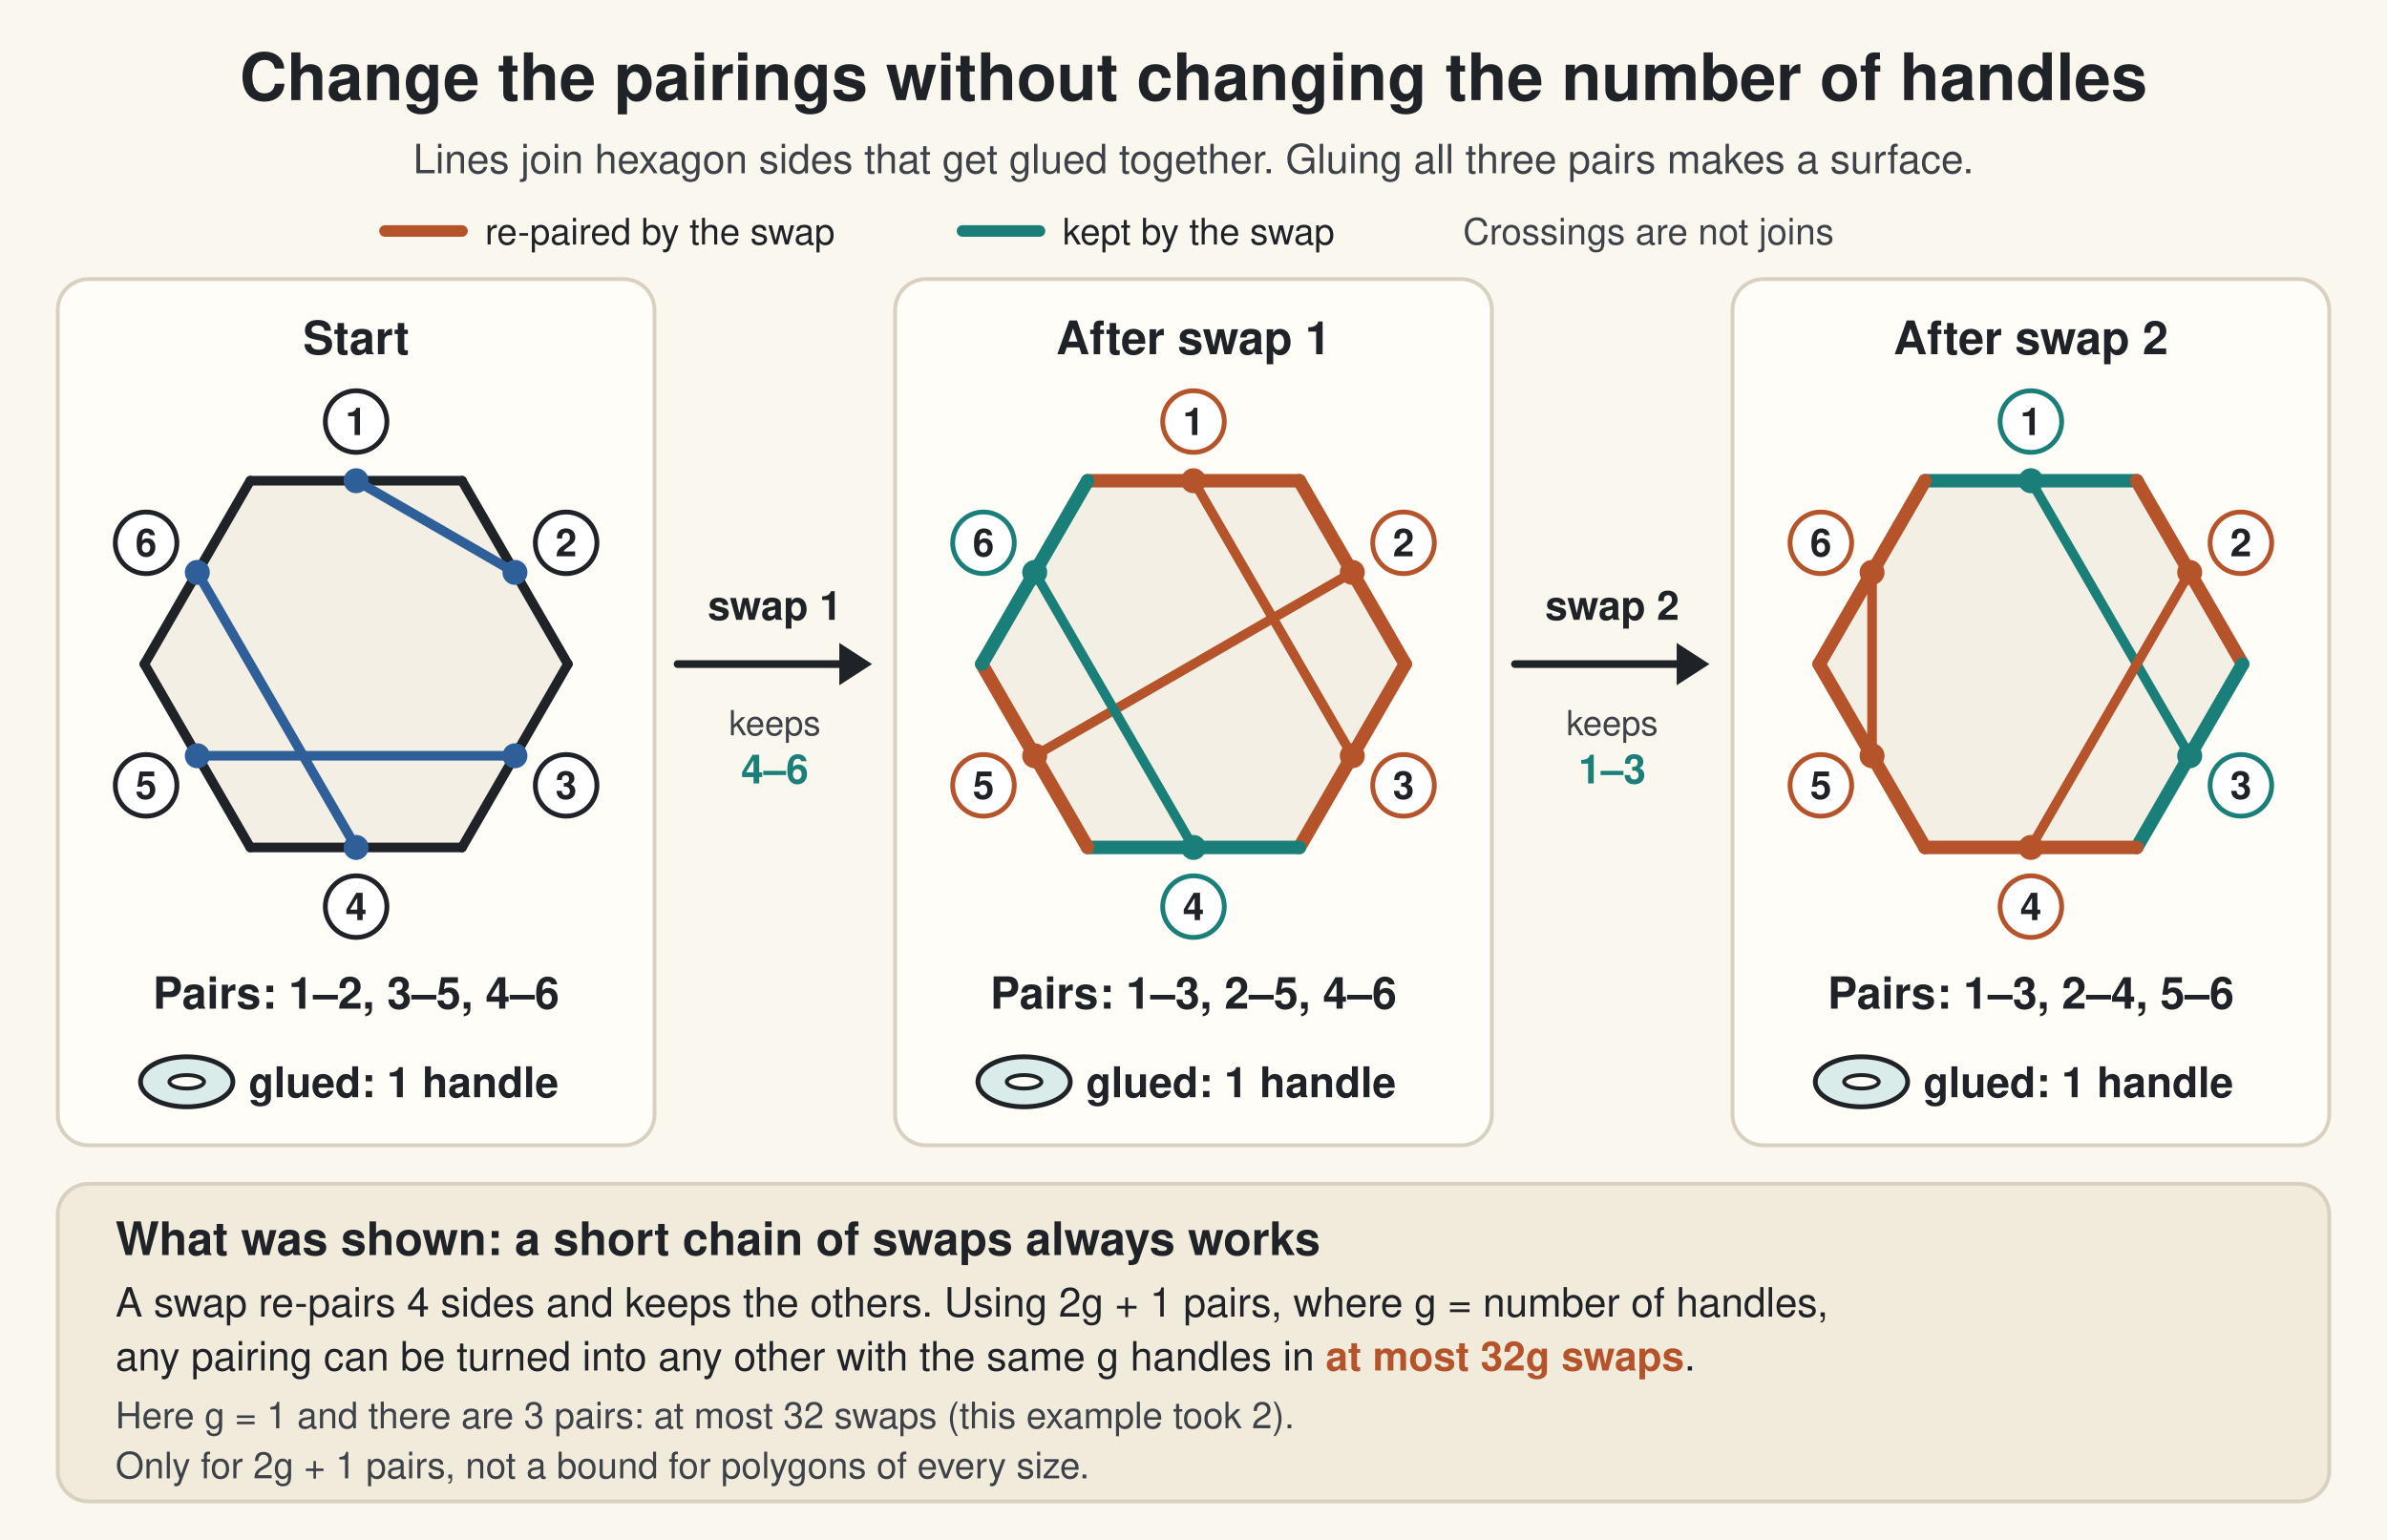
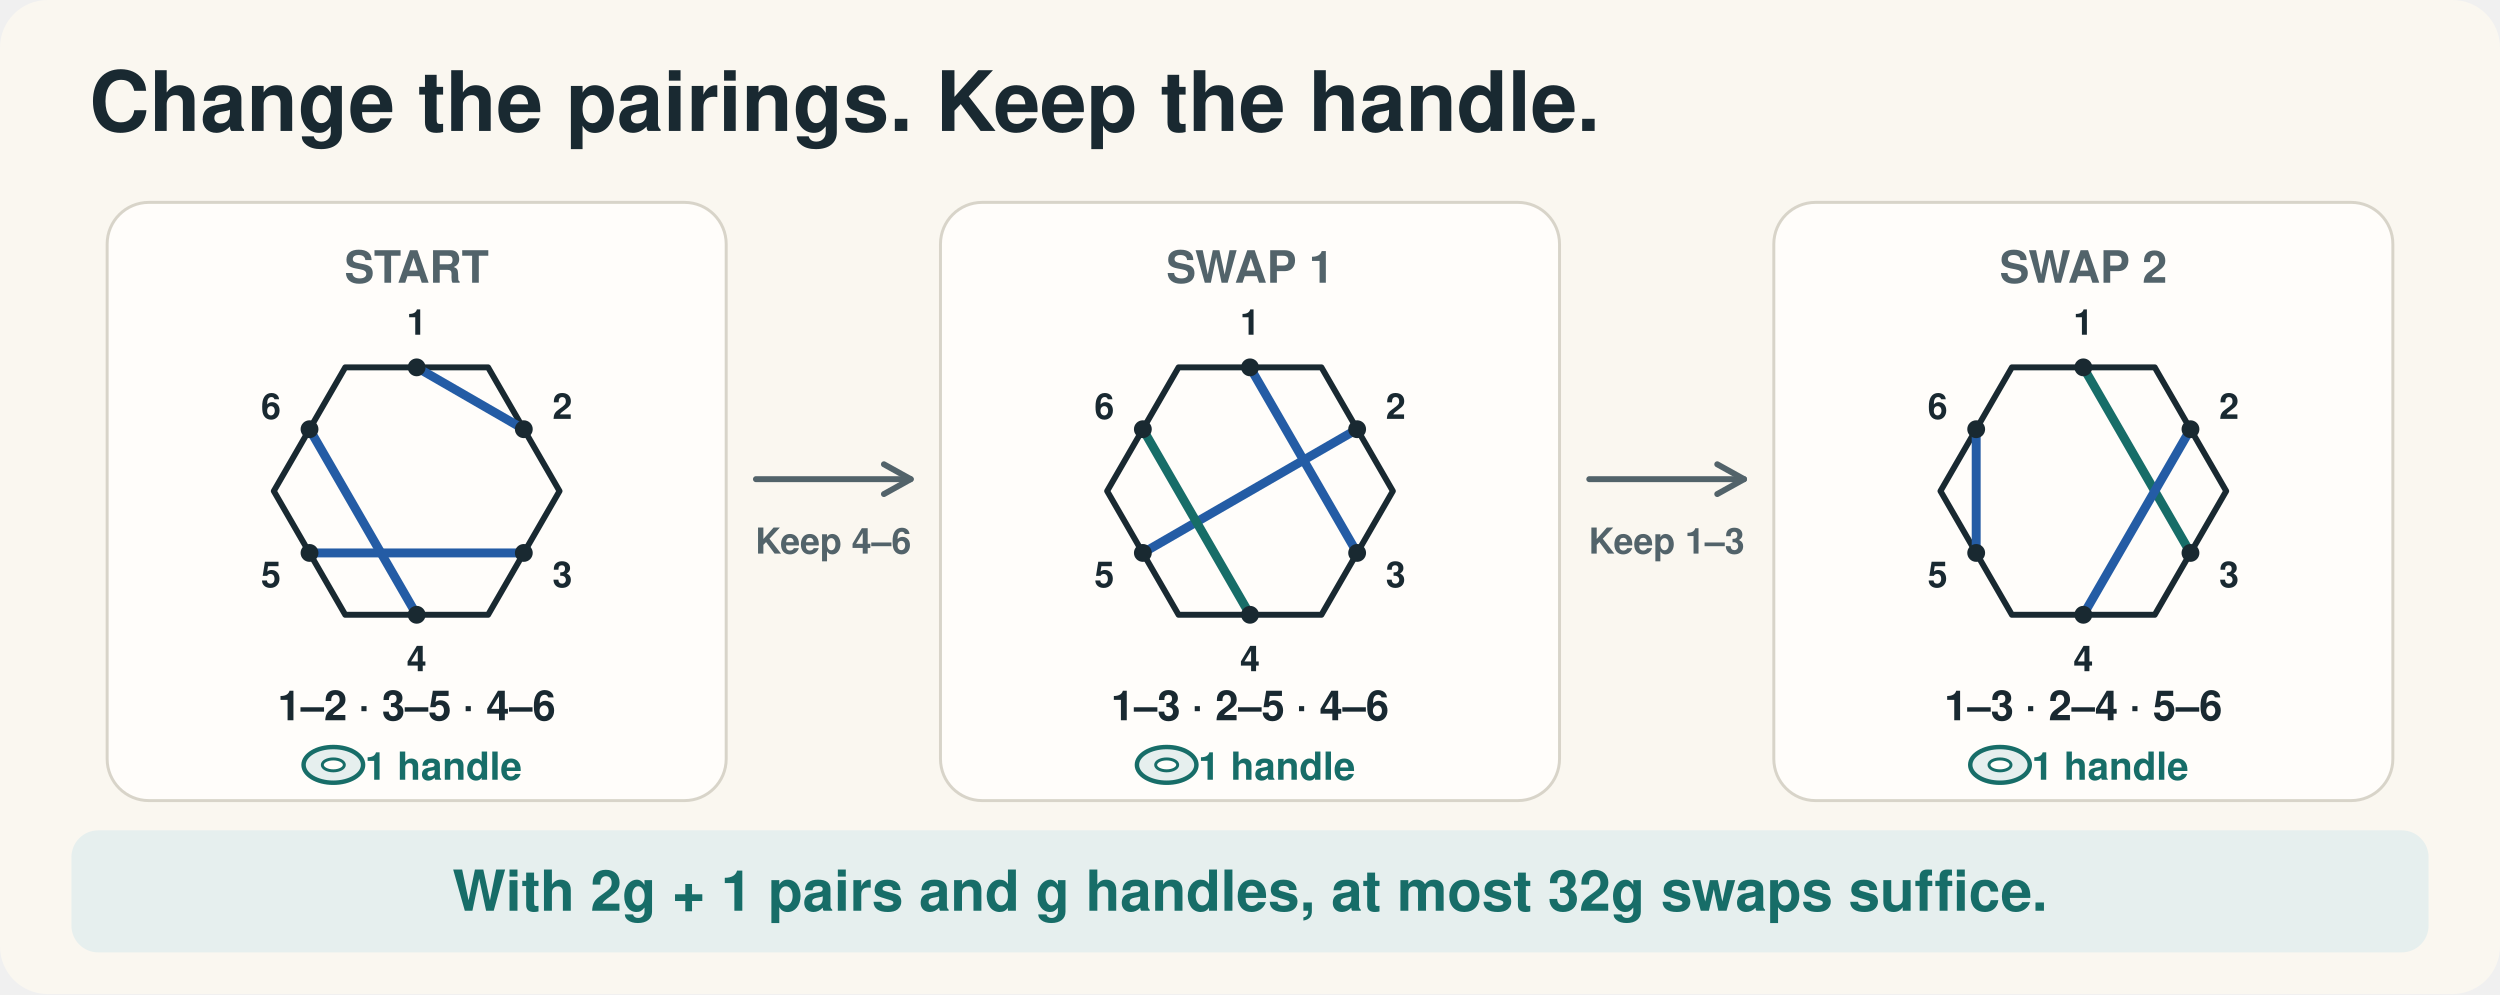
- <svg xmlns="http://www.w3.org/2000/svg" viewBox="0 0 1240 800" width="1240" height="800" role="img" aria-labelledby="t d" font-family="Helvetica, Arial, sans-serif">
-   <rect x="0" y="0" width="1240" height="800" fill="#faf7ef" />
-   <text x="620" y="52" text-anchor="middle" font-size="34" font-weight="700" fill="#1f2328">Change the pairings without changing the number of handles</text>
-   <text x="620" y="90" text-anchor="middle" font-size="21" fill="#3d4148">Lines join hexagon sides that get glued together. Gluing all three pairs makes a surface.</text>
-   <line x1="200" y1="120" x2="240" y2="120" stroke="#b5532a" stroke-width="6" stroke-linecap="round" />
-   <text x="252" y="127" font-size="19" fill="#1f2328">re-paired by the swap</text>
-   <line x1="500" y1="120" x2="540" y2="120" stroke="#1b7f79" stroke-width="6" stroke-linecap="round" />
-   <text x="552" y="127" font-size="19" fill="#1f2328">kept by the swap</text>
-   <text x="760" y="127" font-size="19" fill="#3d4148">Crossings are not joins</text>
-   <rect x="30" y="145" width="310" height="450" rx="16" fill="#fffdf8" stroke="#d9d1bf" stroke-width="2" />
-   <rect x="465" y="145" width="310" height="450" rx="16" fill="#fffdf8" stroke="#d9d1bf" stroke-width="2" />
-   <rect x="900" y="145" width="310" height="450" rx="16" fill="#fffdf8" stroke="#d9d1bf" stroke-width="2" />
-   <text x="185" y="184" text-anchor="middle" font-size="24" font-weight="700" fill="#1f2328">Start</text>
-   <text x="620" y="184" text-anchor="middle" font-size="24" font-weight="700" fill="#1f2328">After swap 1</text>
-   <text x="1055" y="184" text-anchor="middle" font-size="24" font-weight="700" fill="#1f2328">After swap 2</text>
-   <g transform="translate(185,345)">
-     <polygon points="110,0 55,95.26 -55,95.26 -110,0 -55,-95.26 55,-95.26" fill="#f3efe4" />
-     <g stroke="#1f2328" stroke-width="5" stroke-linecap="round">
-       <line x1="-55" y1="-95.26" x2="55" y2="-95.26" />
-       <line x1="55" y1="-95.26" x2="110" y2="0" />
-       <line x1="110" y1="0" x2="55" y2="95.26" />
-       <line x1="55" y1="95.26" x2="-55" y2="95.26" />
-       <line x1="-55" y1="95.26" x2="-110" y2="0" />
-       <line x1="-110" y1="0" x2="-55" y2="-95.26" />
-     </g>
-     <g stroke="#2f5f98" stroke-width="5" stroke-linecap="round">
-       <line x1="0" y1="-95.26" x2="82.5" y2="-47.63" />
-       <line x1="82.5" y1="47.63" x2="-82.5" y2="47.63" />
-       <line x1="0" y1="95.26" x2="-82.5" y2="-47.63" />
-     </g>
-     <g fill="#2f5f98">
-       <circle cx="0" cy="-95.26" r="6.5" />
-       <circle cx="82.5" cy="-47.63" r="6.5" />
-       <circle cx="82.5" cy="47.63" r="6.5" />
-       <circle cx="0" cy="95.26" r="6.5" />
-       <circle cx="-82.5" cy="47.63" r="6.5" />
-       <circle cx="-82.5" cy="-47.63" r="6.5" />
-     </g>
-     <g fill="#ffffff" stroke="#1f2328" stroke-width="2.5">
-       <circle cx="0" cy="-126" r="16" />
-       <circle cx="109.1" cy="-63" r="16" />
-       <circle cx="109.1" cy="63" r="16" />
-       <circle cx="0" cy="126" r="16" />
-       <circle cx="-109.1" cy="63" r="16" />
-       <circle cx="-109.1" cy="-63" r="16" />
-     </g>
-     <g font-size="20" font-weight="700" fill="#1f2328" text-anchor="middle">
-       <text x="0" y="-119">1</text>
-       <text x="109.1" y="-56">2</text>
-       <text x="109.1" y="70">3</text>
-       <text x="0" y="133">4</text>
-       <text x="-109.1" y="70">5</text>
-       <text x="-109.1" y="-56">6</text>
-     </g>
+ <svg xmlns="http://www.w3.org/2000/svg" width="840" height="334" viewBox="0 0 840 334" role="img" aria-labelledby="t d">
+   <rect x="0" y="0" width="840" height="334" rx="16" fill="#faf7f0" stroke="none" stroke-width="1" />
+   <g font-family="Helvetica, Arial, sans-serif">
+     <text x="30" y="44" font-size="28" fill="#192931" font-weight="700" text-anchor="start">Change the pairings. Keep the handle.</text>
+     <rect x="36" y="68" width="208" height="201" rx="14" fill="#fffdfa" stroke="#d8d4c9" stroke-width="1" />
+     <text x="140" y="95" font-size="15" fill="#52636a" font-weight="700" text-anchor="middle">START</text>
+     <polygon points="116,123.431 164,123.431 188,165 164,206.569 116,206.569 92,165" stroke="#192931" stroke-width="2" fill="#fffdfa" stroke-linejoin="round" stroke-linecap="round" />
+     <line x1="140" y1="123.431" x2="176" y2="144.215" stroke="#245ca5" stroke-width="3" stroke-linecap="round" />
+     <line x1="176" y1="185.785" x2="104" y2="185.785" stroke="#245ca5" stroke-width="3" stroke-linecap="round" />
+     <line x1="140" y1="206.569" x2="104" y2="144.215" stroke="#245ca5" stroke-width="3" stroke-linecap="round" />
+     <circle cx="140" cy="123.431" r="3" fill="#192931" stroke="none" stroke-width="1" />
+     <text x="140" y="112.466" font-size="12" fill="#192931" font-weight="700" text-anchor="middle">1</text>
+     <circle cx="176" cy="144.215" r="3" fill="#192931" stroke="none" stroke-width="1" />
+     <text x="188.96" y="140.733" font-size="12" fill="#192931" font-weight="700" text-anchor="middle">2</text>
+     <circle cx="176" cy="185.785" r="3" fill="#192931" stroke="none" stroke-width="1" />
+     <text x="188.96" y="197.267" font-size="12" fill="#192931" font-weight="700" text-anchor="middle">3</text>
+     <circle cx="140" cy="206.569" r="3" fill="#192931" stroke="none" stroke-width="1" />
+     <text x="140" y="225.534" font-size="12" fill="#192931" font-weight="700" text-anchor="middle">4</text>
+     <circle cx="104" cy="185.785" r="3" fill="#192931" stroke="none" stroke-width="1" />
+     <text x="91.04" y="197.267" font-size="12" fill="#192931" font-weight="700" text-anchor="middle">5</text>
+     <circle cx="104" cy="144.215" r="3" fill="#192931" stroke="none" stroke-width="1" />
+     <text x="91.04" y="140.733" font-size="12" fill="#192931" font-weight="700" text-anchor="middle">6</text>
+     <text x="140" y="242" font-size="14" fill="#192931" font-weight="700" text-anchor="middle">1–2 · 3–5 · 4–6</text>
+     <text x="149" y="262" font-size="13" fill="#176d68" font-weight="650" text-anchor="middle">1 handle</text>
+     <ellipse cx="112" cy="257" rx="10" ry="6" fill="#e6efee" stroke="#176d68" stroke-width="1.5" />
+     <ellipse cx="112" cy="257" rx="3.7" ry="2" fill="#fffdfa" stroke="#176d68" stroke-width="1" />
+     <rect x="316" y="68" width="208" height="201" rx="14" fill="#fffdfa" stroke="#d8d4c9" stroke-width="1" />
+     <text x="420" y="95" font-size="15" fill="#52636a" font-weight="700" text-anchor="middle">SWAP 1</text>
+     <polygon points="396,123.431 444,123.431 468,165 444,206.569 396,206.569 372,165" stroke="#192931" stroke-width="2" fill="#fffdfa" stroke-linejoin="round" stroke-linecap="round" />
+     <line x1="420" y1="123.431" x2="456" y2="185.785" stroke="#245ca5" stroke-width="3" stroke-linecap="round" />
+     <line x1="456" y1="144.215" x2="384" y2="185.785" stroke="#245ca5" stroke-width="3" stroke-linecap="round" />
+     <line x1="420" y1="206.569" x2="384" y2="144.215" stroke="#176d68" stroke-width="3" stroke-linecap="round" />
+     <circle cx="420" cy="123.431" r="3" fill="#192931" stroke="none" stroke-width="1" />
+     <text x="420" y="112.466" font-size="12" fill="#192931" font-weight="700" text-anchor="middle">1</text>
+     <circle cx="456" cy="144.215" r="3" fill="#192931" stroke="none" stroke-width="1" />
+     <text x="468.96" y="140.733" font-size="12" fill="#192931" font-weight="700" text-anchor="middle">2</text>
+     <circle cx="456" cy="185.785" r="3" fill="#192931" stroke="none" stroke-width="1" />
+     <text x="468.96" y="197.267" font-size="12" fill="#192931" font-weight="700" text-anchor="middle">3</text>
+     <circle cx="420" cy="206.569" r="3" fill="#192931" stroke="none" stroke-width="1" />
+     <text x="420" y="225.534" font-size="12" fill="#192931" font-weight="700" text-anchor="middle">4</text>
+     <circle cx="384" cy="185.785" r="3" fill="#192931" stroke="none" stroke-width="1" />
+     <text x="371.04" y="197.267" font-size="12" fill="#192931" font-weight="700" text-anchor="middle">5</text>
+     <circle cx="384" cy="144.215" r="3" fill="#192931" stroke="none" stroke-width="1" />
+     <text x="371.04" y="140.733" font-size="12" fill="#192931" font-weight="700" text-anchor="middle">6</text>
+     <text x="420" y="242" font-size="14" fill="#192931" font-weight="700" text-anchor="middle">1–3 · 2–5 · 4–6</text>
+     <text x="429" y="262" font-size="13" fill="#176d68" font-weight="650" text-anchor="middle">1 handle</text>
+     <ellipse cx="392" cy="257" rx="10" ry="6" fill="#e6efee" stroke="#176d68" stroke-width="1.5" />
+     <ellipse cx="392" cy="257" rx="3.7" ry="2" fill="#fffdfa" stroke="#176d68" stroke-width="1" />
+     <rect x="596" y="68" width="208" height="201" rx="14" fill="#fffdfa" stroke="#d8d4c9" stroke-width="1" />
+     <text x="700" y="95" font-size="15" fill="#52636a" font-weight="700" text-anchor="middle">SWAP 2</text>
+     <polygon points="676,123.431 724,123.431 748,165 724,206.569 676,206.569 652,165" stroke="#192931" stroke-width="2" fill="#fffdfa" stroke-linejoin="round" stroke-linecap="round" />
+     <line x1="700" y1="123.431" x2="736" y2="185.785" stroke="#176d68" stroke-width="3" stroke-linecap="round" />
+     <line x1="736" y1="144.215" x2="700" y2="206.569" stroke="#245ca5" stroke-width="3" stroke-linecap="round" />
+     <line x1="664" y1="185.785" x2="664" y2="144.215" stroke="#245ca5" stroke-width="3" stroke-linecap="round" />
+     <circle cx="700" cy="123.431" r="3" fill="#192931" stroke="none" stroke-width="1" />
+     <text x="700" y="112.466" font-size="12" fill="#192931" font-weight="700" text-anchor="middle">1</text>
+     <circle cx="736" cy="144.215" r="3" fill="#192931" stroke="none" stroke-width="1" />
+     <text x="748.96" y="140.733" font-size="12" fill="#192931" font-weight="700" text-anchor="middle">2</text>
+     <circle cx="736" cy="185.785" r="3" fill="#192931" stroke="none" stroke-width="1" />
+     <text x="748.96" y="197.267" font-size="12" fill="#192931" font-weight="700" text-anchor="middle">3</text>
+     <circle cx="700" cy="206.569" r="3" fill="#192931" stroke="none" stroke-width="1" />
+     <text x="700" y="225.534" font-size="12" fill="#192931" font-weight="700" text-anchor="middle">4</text>
+     <circle cx="664" cy="185.785" r="3" fill="#192931" stroke="none" stroke-width="1" />
+     <text x="651.04" y="197.267" font-size="12" fill="#192931" font-weight="700" text-anchor="middle">5</text>
+     <circle cx="664" cy="144.215" r="3" fill="#192931" stroke="none" stroke-width="1" />
+     <text x="651.04" y="140.733" font-size="12" fill="#192931" font-weight="700" text-anchor="middle">6</text>
+     <text x="700" y="242" font-size="14" fill="#192931" font-weight="700" text-anchor="middle">1–3 · 2–4 · 5–6</text>
+     <text x="709" y="262" font-size="13" fill="#176d68" font-weight="650" text-anchor="middle">1 handle</text>
+     <ellipse cx="672" cy="257" rx="10" ry="6" fill="#e6efee" stroke="#176d68" stroke-width="1.5" />
+     <ellipse cx="672" cy="257" rx="3.7" ry="2" fill="#fffdfa" stroke="#176d68" stroke-width="1" />
+     <line x1="254" y1="161" x2="306" y2="161" stroke="#52636a" stroke-width="2" stroke-linecap="round" />
+     <polyline points="297,156 306,161 297,166" stroke="#52636a" stroke-width="2" fill="none" stroke-linejoin="round" stroke-linecap="round" />
+     <text x="280" y="186" font-size="12" fill="#52636a" font-weight="700" text-anchor="middle">Keep 4–6</text>
+     <line x1="534" y1="161" x2="586" y2="161" stroke="#52636a" stroke-width="2" stroke-linecap="round" />
+     <polyline points="577,156 586,161 577,166" stroke="#52636a" stroke-width="2" fill="none" stroke-linejoin="round" stroke-linecap="round" />
+     <text x="560" y="186" font-size="12" fill="#52636a" font-weight="700" text-anchor="middle">Keep 1–3</text>
+     <rect x="24" y="279" width="792" height="41" rx="9" fill="#e6efee" stroke="none" stroke-width="1" />
+     <text x="420" y="306" font-size="19" fill="#176d68" font-weight="700" text-anchor="middle">With 2g + 1 pairs and g handles, at most 32g swaps suffice.</text>
  </g>
-   <text x="185" y="524" text-anchor="middle" font-size="23" font-weight="700" fill="#1f2328">Pairs: 1–2, 3–5, 4–6</text>
-   <g transform="translate(620,345)">
-     <polygon points="110,0 55,95.26 -55,95.26 -110,0 -55,-95.26 55,-95.26" fill="#f3efe4" />
-     <g stroke-width="7" stroke-linecap="round">
-       <line x1="-55" y1="-95.26" x2="55" y2="-95.26" stroke="#b5532a" />
-       <line x1="55" y1="-95.26" x2="110" y2="0" stroke="#b5532a" />
-       <line x1="110" y1="0" x2="55" y2="95.26" stroke="#b5532a" />
-       <line x1="55" y1="95.26" x2="-55" y2="95.26" stroke="#1b7f79" />
-       <line x1="-55" y1="95.26" x2="-110" y2="0" stroke="#b5532a" />
-       <line x1="-110" y1="0" x2="-55" y2="-95.26" stroke="#1b7f79" />
-     </g>
-     <g stroke-width="5" stroke-linecap="round">
-       <line x1="0" y1="-95.26" x2="82.5" y2="47.63" stroke="#b5532a" />
-       <line x1="82.5" y1="-47.63" x2="-82.5" y2="47.63" stroke="#b5532a" />
-       <line x1="0" y1="95.26" x2="-82.5" y2="-47.63" stroke="#1b7f79" />
-     </g>
-     <g>
-       <circle cx="0" cy="-95.26" r="6.5" fill="#b5532a" />
-       <circle cx="82.5" cy="-47.63" r="6.5" fill="#b5532a" />
-       <circle cx="82.5" cy="47.63" r="6.5" fill="#b5532a" />
-       <circle cx="0" cy="95.26" r="6.5" fill="#1b7f79" />
-       <circle cx="-82.5" cy="47.63" r="6.5" fill="#b5532a" />
-       <circle cx="-82.5" cy="-47.63" r="6.5" fill="#1b7f79" />
-     </g>
-     <g fill="#ffffff" stroke-width="2.5">
-       <circle cx="0" cy="-126" r="16" stroke="#b5532a" />
-       <circle cx="109.1" cy="-63" r="16" stroke="#b5532a" />
-       <circle cx="109.1" cy="63" r="16" stroke="#b5532a" />
-       <circle cx="0" cy="126" r="16" stroke="#1b7f79" />
-       <circle cx="-109.1" cy="63" r="16" stroke="#b5532a" />
-       <circle cx="-109.1" cy="-63" r="16" stroke="#1b7f79" />
-     </g>
-     <g font-size="20" font-weight="700" fill="#1f2328" text-anchor="middle">
-       <text x="0" y="-119">1</text>
-       <text x="109.1" y="-56">2</text>
-       <text x="109.1" y="70">3</text>
-       <text x="0" y="133">4</text>
-       <text x="-109.1" y="70">5</text>
-       <text x="-109.1" y="-56">6</text>
-     </g>
-   </g>
-   <text x="620" y="524" text-anchor="middle" font-size="23" font-weight="700" fill="#1f2328">Pairs: 1–3, 2–5, 4–6</text>
-   <g transform="translate(1055,345)">
-     <polygon points="110,0 55,95.26 -55,95.26 -110,0 -55,-95.26 55,-95.26" fill="#f3efe4" />
-     <g stroke-width="7" stroke-linecap="round">
-       <line x1="-55" y1="-95.26" x2="55" y2="-95.26" stroke="#1b7f79" />
-       <line x1="55" y1="-95.26" x2="110" y2="0" stroke="#b5532a" />
-       <line x1="110" y1="0" x2="55" y2="95.26" stroke="#1b7f79" />
-       <line x1="55" y1="95.26" x2="-55" y2="95.26" stroke="#b5532a" />
-       <line x1="-55" y1="95.26" x2="-110" y2="0" stroke="#b5532a" />
-       <line x1="-110" y1="0" x2="-55" y2="-95.26" stroke="#b5532a" />
-     </g>
-     <g stroke-width="5" stroke-linecap="round">
-       <line x1="0" y1="-95.26" x2="82.5" y2="47.63" stroke="#1b7f79" />
-       <line x1="82.5" y1="-47.63" x2="0" y2="95.26" stroke="#b5532a" />
-       <line x1="-82.5" y1="47.63" x2="-82.5" y2="-47.63" stroke="#b5532a" />
-     </g>
-     <g>
-       <circle cx="0" cy="-95.26" r="6.5" fill="#1b7f79" />
-       <circle cx="82.5" cy="-47.63" r="6.5" fill="#b5532a" />
-       <circle cx="82.5" cy="47.63" r="6.5" fill="#1b7f79" />
-       <circle cx="0" cy="95.26" r="6.5" fill="#b5532a" />
-       <circle cx="-82.5" cy="47.63" r="6.5" fill="#b5532a" />
-       <circle cx="-82.5" cy="-47.63" r="6.5" fill="#b5532a" />
-     </g>
-     <g fill="#ffffff" stroke-width="2.5">
-       <circle cx="0" cy="-126" r="16" stroke="#1b7f79" />
-       <circle cx="109.1" cy="-63" r="16" stroke="#b5532a" />
-       <circle cx="109.1" cy="63" r="16" stroke="#1b7f79" />
-       <circle cx="0" cy="126" r="16" stroke="#b5532a" />
-       <circle cx="-109.1" cy="63" r="16" stroke="#b5532a" />
-       <circle cx="-109.1" cy="-63" r="16" stroke="#b5532a" />
-     </g>
-     <g font-size="20" font-weight="700" fill="#1f2328" text-anchor="middle">
-       <text x="0" y="-119">1</text>
-       <text x="109.1" y="-56">2</text>
-       <text x="109.1" y="70">3</text>
-       <text x="0" y="133">4</text>
-       <text x="-109.1" y="70">5</text>
-       <text x="-109.1" y="-56">6</text>
-     </g>
-   </g>
-   <text x="1055" y="524" text-anchor="middle" font-size="23" font-weight="700" fill="#1f2328">Pairs: 1–3, 2–4, 5–6</text>
-   <g>
-     <ellipse cx="97" cy="562" rx="24" ry="13" fill="#d9ece9" stroke="#1f2328" stroke-width="2.5" />
-     <ellipse cx="97" cy="562" rx="9" ry="3.5" fill="#fffdf8" stroke="#1f2328" stroke-width="2" />
-     <text x="129" y="570" font-size="22" font-weight="700" fill="#1f2328">glued: 1 handle</text>
-     <ellipse cx="532" cy="562" rx="24" ry="13" fill="#d9ece9" stroke="#1f2328" stroke-width="2.5" />
-     <ellipse cx="532" cy="562" rx="9" ry="3.5" fill="#fffdf8" stroke="#1f2328" stroke-width="2" />
-     <text x="564" y="570" font-size="22" font-weight="700" fill="#1f2328">glued: 1 handle</text>
-     <ellipse cx="967" cy="562" rx="24" ry="13" fill="#d9ece9" stroke="#1f2328" stroke-width="2.5" />
-     <ellipse cx="967" cy="562" rx="9" ry="3.5" fill="#fffdf8" stroke="#1f2328" stroke-width="2" />
-     <text x="999" y="570" font-size="22" font-weight="700" fill="#1f2328">glued: 1 handle</text>
-   </g>
-   <text x="402.5" y="322" text-anchor="middle" font-size="21" font-weight="700" fill="#1f2328">swap 1</text>
-   <line x1="352" y1="345" x2="440" y2="345" stroke="#1f2328" stroke-width="4" stroke-linecap="round" />
-   <polygon points="453,345 436,334 436,356" fill="#1f2328" />
-   <text x="402.5" y="382" text-anchor="middle" font-size="18" fill="#3d4148">keeps</text>
-   <text x="402.5" y="407" text-anchor="middle" font-size="21" font-weight="700" fill="#1b7f79">4–6</text>
-   <text x="837.5" y="322" text-anchor="middle" font-size="21" font-weight="700" fill="#1f2328">swap 2</text>
-   <line x1="787" y1="345" x2="875" y2="345" stroke="#1f2328" stroke-width="4" stroke-linecap="round" />
-   <polygon points="888,345 871,334 871,356" fill="#1f2328" />
-   <text x="837.5" y="382" text-anchor="middle" font-size="18" fill="#3d4148">keeps</text>
-   <text x="837.5" y="407" text-anchor="middle" font-size="21" font-weight="700" fill="#1b7f79">1–3</text>
-   <rect x="30" y="615" width="1180" height="165" rx="16" fill="#f1ebdc" stroke="#d9d1bf" stroke-width="2" />
-   <text x="60" y="652" font-size="24" font-weight="700" fill="#1f2328">What was shown: a short chain of swaps always works</text>
-   <text x="60" y="684" font-size="21" fill="#1f2328">A swap re-pairs 4 sides and keeps the others. Using 2g + 1 pairs, where g = number of handles,</text>
-   <text x="60" y="712" font-size="21" fill="#1f2328">any pairing can be turned into any other with the same g handles in <tspan font-weight="700" fill="#b5532a">at most 32g swaps</tspan>.</text>
-   <text x="60" y="742" font-size="19" fill="#3d4148">Here g = 1 and there are 3 pairs: at most 32 swaps (this example took 2).</text>
-   <text x="60" y="768" font-size="19" fill="#3d4148">Only for 2g + 1 pairs, not a bound for polygons of every size.</text>
</svg>
